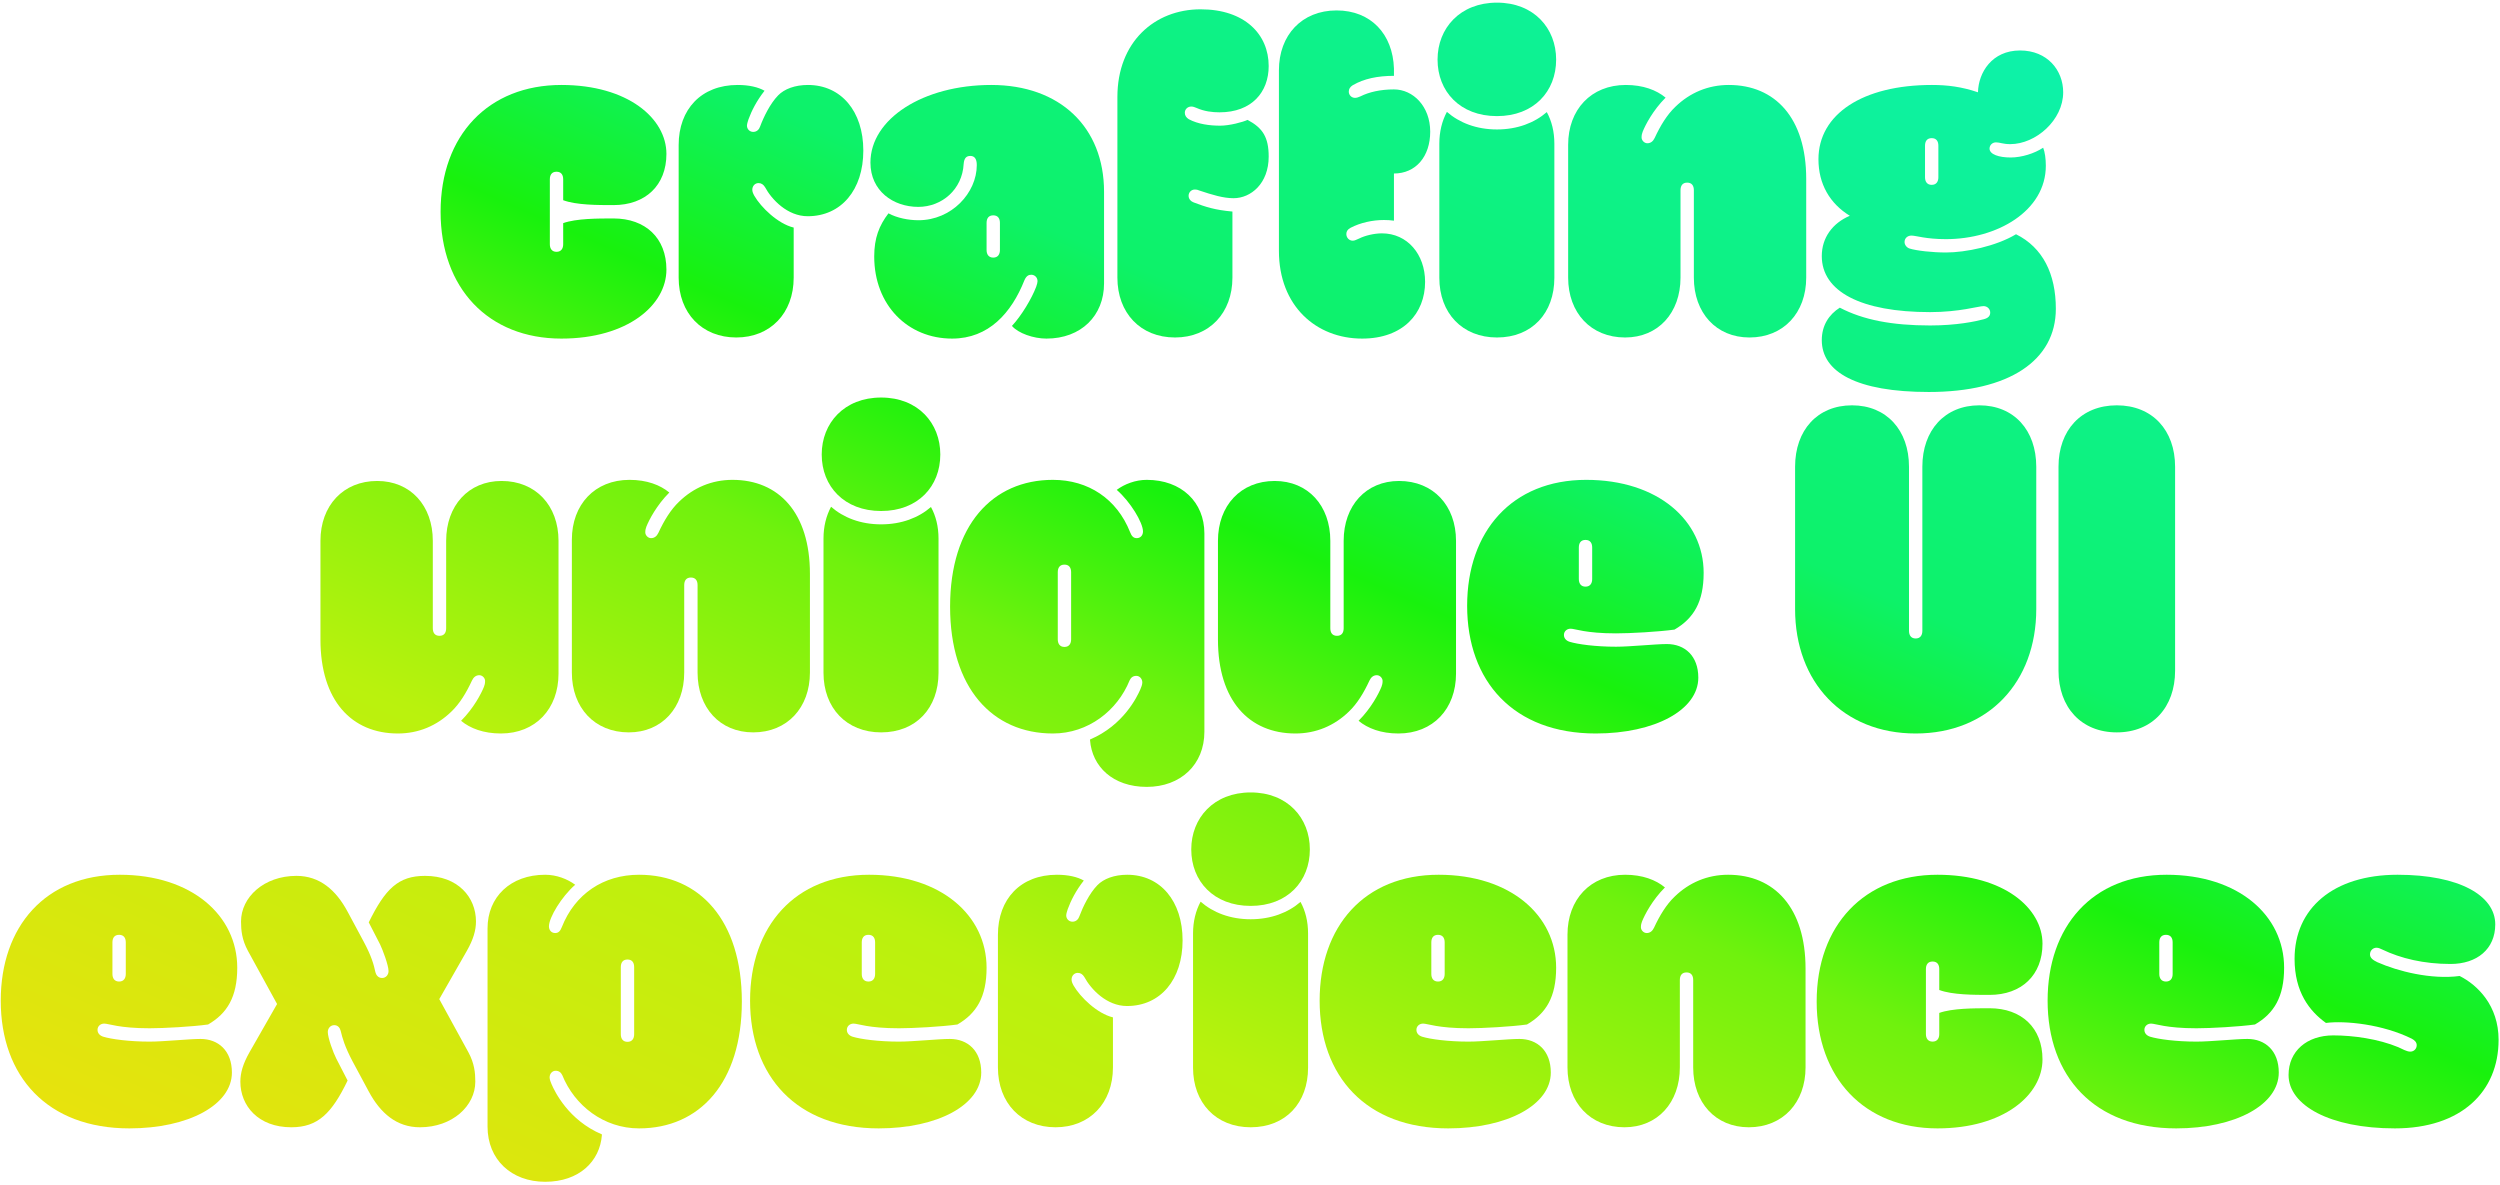
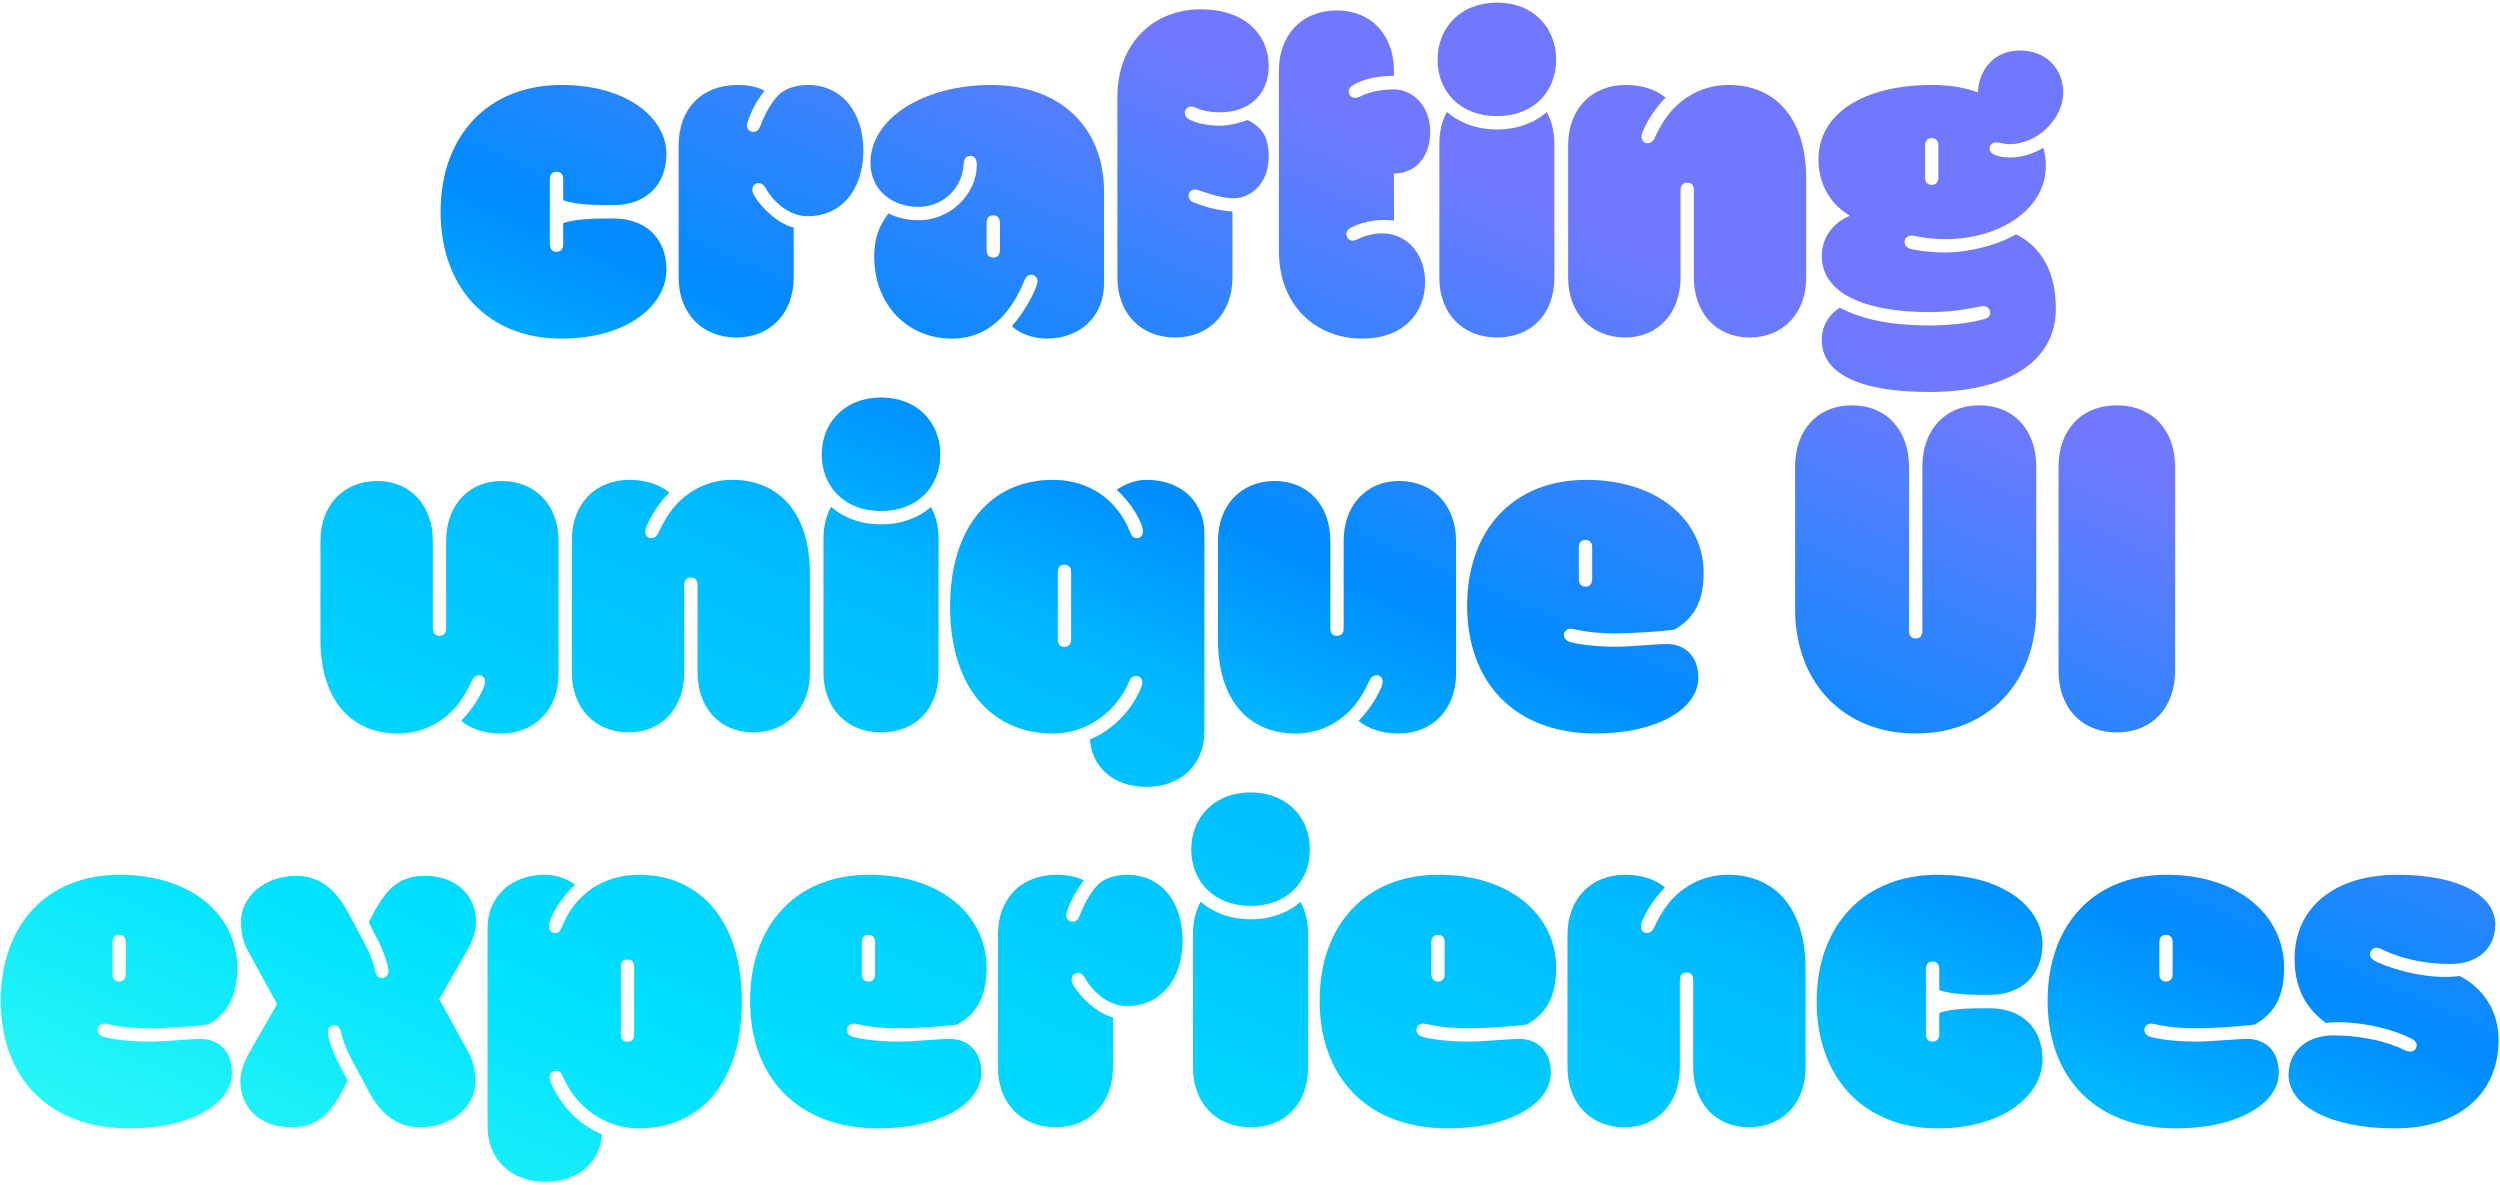
<svg xmlns="http://www.w3.org/2000/svg" viewBox="0 0 823 390" fill="none">
  <path d="M184.815 111.465C160.792 111.465 145.045 94.912 145.045 69.717C145.045 44.522 160.792 27.969 184.815 27.969C206.642 27.969 219.386 38.955 219.386 50.674C219.386 61.001 212.501 67.519 201.954 67.519C196.827 67.519 189.723 67.519 185.401 65.908V59.023C185.401 57.559 184.742 56.533 183.204 56.533C181.666 56.533 181.007 57.559 181.007 59.023V80.41C181.007 81.802 181.666 82.9 183.204 82.9C184.742 82.9 185.401 81.802 185.401 80.41V73.452C189.723 71.914 196.827 71.914 201.954 71.914C212.501 71.914 219.386 78.359 219.386 88.76C219.386 100.405 206.642 111.465 184.815 111.465Z" fill="url(#gradient)" />
  <path d="M242.384 111.099C231.104 111.099 223.414 103.115 223.414 91.397V47.744C223.414 35.952 230.885 27.969 242.823 27.969C246.632 27.969 249.635 28.701 251.686 29.873C249.049 33.242 247.438 36.465 246.412 39.248C246.266 39.761 245.899 40.713 245.899 41.372C245.899 42.471 246.778 43.423 247.95 43.423C249.195 43.423 249.928 42.544 250.221 41.665C251.393 38.516 253.517 34.121 256.153 31.411C258.204 29.287 261.72 27.969 265.968 27.969C276.881 27.969 284.205 36.611 284.205 49.575C284.205 62.466 276.954 71.182 265.895 71.182C259.229 71.182 254.029 65.689 251.832 61.587C251.319 60.781 250.66 60.269 249.708 60.269C248.536 60.269 247.657 61.221 247.657 62.466C247.657 63.052 247.877 63.638 248.316 64.443C250.514 68.252 256.08 73.672 261.28 74.917V91.397C261.28 103.115 253.59 111.099 242.384 111.099Z" fill="url(#gradient)" />
  <path d="M313.429 111.465C298.854 111.465 287.794 100.479 287.794 84.439C287.794 78.359 289.405 74.258 292.481 70.23C295.338 71.768 299.073 72.5 302.369 72.5C313.282 72.5 321.559 63.491 321.559 54.336C321.559 52.212 320.753 51.333 319.435 51.333C318.116 51.333 317.384 52.065 317.237 53.97C316.798 62.319 310.133 68.106 302.296 68.106C294.02 68.106 286.549 62.832 286.549 53.53C286.549 39.102 303.907 27.969 326.319 27.969C348.878 27.969 363.453 41.812 363.453 63.125V93.301C363.453 103.921 355.909 111.465 344.483 111.465C340.235 111.465 335.182 109.707 333.131 107.29C336.28 103.921 339.649 98.281 341.114 94.399C341.407 93.52 341.554 93.008 341.554 92.568C341.554 91.25 340.528 90.444 339.503 90.444C338.697 90.444 337.892 90.737 337.232 92.275C332.984 102.969 325.514 111.465 313.429 111.465ZM324.781 82.314C324.781 83.706 325.44 84.805 326.979 84.805C328.517 84.805 329.176 83.706 329.176 82.314V73.379C329.176 71.914 328.517 70.889 326.979 70.889C325.44 70.889 324.781 71.914 324.781 73.379V82.314Z" fill="url(#gradient)" />
  <path d="M386.817 111.099C375.392 111.099 367.848 102.969 367.848 91.397V31.924C367.848 13.833 380.079 3.066 395.24 3.066C409.815 3.066 417.652 11.343 417.652 21.743C417.652 30.312 412.086 36.977 401.466 36.977C399.122 36.977 396.485 36.685 393.849 35.513C393.263 35.293 392.823 35.073 392.164 35.073C390.992 35.073 390.04 35.952 390.04 37.124C390.04 38.076 390.553 38.735 391.358 39.248C394.361 40.859 398.17 41.372 401.686 41.372C404.762 41.372 409.156 40.2 410.694 39.468C415.675 42.105 417.652 45.181 417.652 51.553C417.652 60.415 411.793 65.249 406.08 65.249C402.711 65.249 399.122 64.15 394.947 62.759C394.508 62.539 393.922 62.393 393.336 62.393C392.237 62.393 391.285 63.272 391.285 64.443C391.285 65.615 392.164 66.348 392.97 66.641C396.852 68.106 399.928 69.131 405.714 69.644V91.397C405.714 102.969 398.17 111.099 386.817 111.099Z" fill="url(#gradient)" />
  <path d="M448.414 111.465C433.253 111.465 421.021 100.698 421.021 82.607V23.135C421.021 11.562 428.565 3.433 439.991 3.433C451.344 3.433 458.521 11.27 458.888 22.549V24.966C453.468 24.966 449 25.918 445.338 28.042C444.386 28.628 444.02 29.36 444.02 30.166C444.02 31.265 444.898 32.217 446.07 32.217C446.656 32.217 447.242 31.997 447.901 31.704C450.685 30.312 454.42 29.434 458.888 29.434C465.187 29.434 470.826 35 470.826 43.35C470.826 51.553 466.065 57.119 458.888 57.119V72.647C457.936 72.5 456.617 72.427 455.592 72.427C451.856 72.427 447.828 73.306 444.605 74.99C443.653 75.503 443.214 76.162 443.214 77.041C443.214 78.213 444.093 79.238 445.338 79.238C445.997 79.238 446.583 78.872 447.462 78.506C449.366 77.554 452.369 76.821 454.933 76.821C463.282 76.821 469.142 83.706 469.142 92.788C469.142 103.188 461.891 111.465 448.414 111.465Z" fill="url(#gradient)" />
  <path d="M473.829 47.305C473.829 43.35 474.708 39.834 476.319 36.831C480.421 40.42 486.061 42.617 492.799 42.617C499.537 42.617 505.177 40.42 509.205 36.904C510.816 39.834 511.695 43.35 511.695 47.305V91.47C511.695 103.042 504.371 111.099 492.799 111.099C481.373 111.099 473.829 103.042 473.829 91.47V47.305ZM473.243 19.619C473.243 9.292 480.641 0.869 492.799 0.869C504.957 0.869 512.281 9.292 512.281 19.619C512.281 30.093 504.957 38.223 492.799 38.223C480.641 38.223 473.243 30.093 473.243 19.619Z" fill="url(#gradient)" />
  <path d="M534.986 111.099C523.707 111.099 516.236 102.969 516.236 91.397V47.671C516.236 36.099 523.78 27.969 535.206 27.969C540.919 27.969 545.313 29.653 548.316 32.144C544.142 36.318 541.651 41.152 540.772 43.35C540.553 43.935 540.406 44.448 540.406 45.254C540.406 46.206 541.285 47.158 542.311 47.158C543.409 47.158 544.215 46.499 544.728 45.4C546.559 41.445 548.756 37.783 551.539 35.147C556.3 30.532 562.306 27.969 569.117 27.969C584.352 27.969 594.605 38.809 594.605 58.877V91.397C594.605 102.969 587.135 111.099 575.929 111.099C564.942 111.099 557.618 102.969 557.618 91.397V62.612C557.618 61.148 556.959 60.122 555.421 60.122C553.883 60.122 553.224 61.148 553.224 62.612V91.397C553.224 102.969 545.899 111.099 534.986 111.099Z" fill="url(#gradient)" />
  <path d="M634.962 129.043C611.158 129.043 599.732 122.451 599.732 111.978C599.732 107.144 602.076 103.555 605.665 101.284C613.355 105.312 622.877 107.144 635.401 107.144C644.117 107.144 650.343 105.825 653.053 105.093C654.444 104.727 655.177 104.067 655.177 102.896C655.177 101.724 654.225 100.771 652.979 100.771C651.368 100.771 645.069 102.749 635.401 102.749C612.55 102.749 599.732 95.938 599.732 84.292C599.732 78.286 603.248 73.452 608.961 71.035C602.369 67.007 598.634 60.562 598.634 52.432C598.634 37.563 613.209 27.969 635.987 27.969C641.041 27.969 645.802 28.555 651.148 30.386C651.295 23.867 655.763 16.616 664.991 16.616C674 16.616 679.2 23.135 679.2 30.386C679.2 39.541 670.191 47.451 661.769 47.451C659.352 47.451 658.399 46.865 657.081 46.865C655.909 46.865 654.957 47.744 654.957 48.916C654.957 50.82 658.033 51.846 661.915 51.846C665.504 51.846 669.752 50.527 672.608 48.623C673.194 50.088 673.487 52.285 673.487 54.556C673.487 69.424 657.521 78.726 640.602 78.726C633.937 78.726 630.787 77.554 629.249 77.554C627.931 77.554 626.979 78.433 626.979 79.678C626.979 80.63 627.711 81.509 628.59 81.802C630.86 82.534 636.134 83.12 640.602 83.12C647.12 83.12 657.081 81.069 663.673 77.114C672.535 81.509 676.783 90.225 676.783 101.65C676.783 118.716 661.329 129.043 634.962 129.043ZM633.717 58.364C633.717 59.756 634.376 60.855 635.914 60.855C637.452 60.855 638.111 59.756 638.111 58.364V47.964C638.111 46.499 637.452 45.474 635.914 45.474C634.376 45.474 633.717 46.499 633.717 47.964V58.364Z" fill="url(#gradient)" />
  <path d="M165.113 158.335C176.393 158.335 183.863 166.465 183.863 178.037V221.763C183.863 233.335 176.319 241.465 164.894 241.465C159.181 241.465 154.786 239.78 151.783 237.29C155.958 233.115 158.448 228.281 159.327 226.084C159.547 225.498 159.693 224.985 159.693 224.18C159.693 223.228 158.814 222.275 157.789 222.275C156.69 222.275 155.885 222.935 155.372 224.033C153.541 227.988 151.344 231.65 148.561 234.287C143.8 238.901 137.794 241.465 130.982 241.465C115.748 241.465 105.494 230.625 105.494 210.557V178.037C105.494 166.465 112.965 158.335 124.171 158.335C135.157 158.335 142.481 166.465 142.481 178.037V206.821C142.481 208.286 143.141 209.312 144.679 209.312C146.217 209.312 146.876 208.286 146.876 206.821V178.037C146.876 166.465 154.2 158.335 165.113 158.335Z" fill="url(#gradient)" />
  <path d="M207.008 241.099C195.729 241.099 188.258 232.969 188.258 221.396V177.671C188.258 166.099 195.802 157.969 207.228 157.969C212.94 157.969 217.335 159.653 220.338 162.144C216.163 166.318 213.673 171.152 212.794 173.35C212.574 173.936 212.428 174.448 212.428 175.254C212.428 176.206 213.307 177.158 214.332 177.158C215.431 177.158 216.236 176.499 216.749 175.4C218.58 171.445 220.777 167.783 223.561 165.146C228.321 160.532 234.327 157.969 241.139 157.969C256.373 157.969 266.627 168.809 266.627 188.877V221.396C266.627 232.969 259.156 241.099 247.95 241.099C236.964 241.099 229.64 232.969 229.64 221.396V192.612C229.64 191.147 228.98 190.122 227.442 190.122C225.904 190.122 225.245 191.147 225.245 192.612V221.396C225.245 232.969 217.921 241.099 207.008 241.099Z" fill="url(#gradient)" />
  <path d="M271.095 177.305C271.095 173.35 271.974 169.834 273.585 166.831C277.687 170.42 283.326 172.617 290.064 172.617C296.803 172.617 302.442 170.42 306.471 166.904C308.082 169.834 308.961 173.35 308.961 177.305V221.47C308.961 233.042 301.637 241.099 290.064 241.099C278.639 241.099 271.095 233.042 271.095 221.47V177.305ZM270.509 149.619C270.509 139.292 277.906 130.869 290.064 130.869C302.223 130.869 309.547 139.292 309.547 149.619C309.547 160.093 302.223 168.223 290.064 168.223C277.906 168.223 270.509 160.093 270.509 149.619Z" fill="url(#gradient)" />
  <path d="M377.516 259.043C366.31 259.043 359.498 252.305 358.839 243.662V243.442C369.898 238.755 374.366 229.307 375.392 226.963C375.685 226.304 376.051 225.352 376.051 224.692C376.051 223.447 375.172 222.495 374.073 222.495C373.048 222.495 372.315 223.008 371.876 223.96C367.848 233.921 358.253 241.465 346.607 241.465C326.686 241.465 312.77 226.45 312.77 199.717C312.77 172.983 326.686 157.969 346.607 157.969C358.326 157.969 367.701 164.268 372.022 175.181C372.535 176.499 373.121 177.158 374.22 177.158C375.465 177.158 376.271 176.206 376.271 174.961C376.271 172.031 372.096 165.146 367.628 161.265C370.191 159.36 373.78 157.969 377.516 157.969C388.941 157.969 396.485 165.293 396.485 175.62V240.879C396.485 251.719 388.648 259.043 377.516 259.043ZM348.219 210.483C348.219 211.875 348.878 212.974 350.416 212.974C351.954 212.974 352.613 211.875 352.613 210.483V188.364C352.613 186.899 351.954 185.874 350.416 185.874C348.878 185.874 348.219 186.899 348.219 188.364V210.483Z" fill="url(#gradient)" />
  <path d="M460.572 158.335C471.852 158.335 479.322 166.465 479.322 178.037V221.763C479.322 233.335 471.778 241.465 460.353 241.465C454.64 241.465 450.245 239.78 447.242 237.29C451.417 233.115 453.907 228.281 454.786 226.084C455.006 225.498 455.152 224.985 455.152 224.18C455.152 223.228 454.273 222.275 453.248 222.275C452.149 222.275 451.344 222.935 450.831 224.033C449 227.988 446.803 231.65 444.02 234.287C439.259 238.901 433.253 241.465 426.441 241.465C411.207 241.465 400.953 230.625 400.953 210.557V178.037C400.953 166.465 408.424 158.335 419.63 158.335C430.616 158.335 437.94 166.465 437.94 178.037V206.821C437.94 208.286 438.6 209.312 440.138 209.312C441.676 209.312 442.335 208.286 442.335 206.821V178.037C442.335 166.465 449.659 158.335 460.572 158.335Z" fill="url(#gradient)" />
  <path d="M525.318 241.465C498.292 241.465 482.984 224.326 482.984 199.424C482.984 174.961 497.706 157.969 522.169 157.969C545.826 157.969 560.841 171.372 560.841 188.584C560.841 198.179 557.545 203.599 551.246 207.261C545.973 207.993 536.671 208.506 531.983 208.506C521.949 208.506 518.507 206.968 517.042 206.968C515.797 206.968 514.845 207.847 514.845 209.019C514.845 210.117 515.577 210.923 516.749 211.289C519.386 212.095 525.245 212.9 531.983 212.9C536.744 212.9 544.874 212.021 548.756 212.021C554.615 212.021 559.083 215.903 559.083 223.081C559.083 233.701 544.801 241.465 525.318 241.465ZM519.752 190.635C519.752 192.026 520.411 193.125 521.949 193.125C523.487 193.125 524.146 192.026 524.146 190.635V180.234C524.146 178.77 523.487 177.744 521.949 177.744C520.411 177.744 519.752 178.77 519.752 180.234V190.635Z" fill="url(#gradient)" />
  <path d="M630.641 241.465C606.69 241.465 590.943 224.546 590.943 200.522V153.647C590.943 141.636 598.268 133.433 609.693 133.433C621.046 133.433 628.443 141.636 628.443 153.647V207.7C628.443 209.092 629.103 210.19 630.641 210.19C632.179 210.19 632.838 209.092 632.838 207.7V153.647C632.838 141.636 640.235 133.433 651.588 133.433C663.014 133.433 670.338 141.636 670.338 153.647V200.522C670.338 224.546 654.591 241.465 630.641 241.465Z" fill="url(#gradient)" />
  <path d="M696.852 241.099C685.133 241.099 677.662 232.822 677.662 220.811V153.647C677.662 141.636 685.133 133.433 696.852 133.433C708.57 133.433 716.041 141.636 716.041 153.647V220.811C716.041 232.822 708.57 241.099 696.852 241.099Z" fill="url(#gradient)" />
  <path d="M42.579 371.465C15.553 371.465 0.245 354.326 0.245 329.424C0.245 304.961 14.967 287.969 39.43 287.969C63.087 287.969 78.102 301.372 78.102 318.584C78.102 328.179 74.806 333.599 68.507 337.261C63.233 337.993 53.932 338.506 49.244 338.506C39.21 338.506 35.768 336.968 34.303 336.968C33.058 336.968 32.105 337.847 32.105 339.019C32.105 340.117 32.838 340.923 34.01 341.289C36.647 342.095 42.506 342.9 49.244 342.9C54.005 342.9 62.135 342.021 66.017 342.021C71.876 342.021 76.344 345.903 76.344 353.081C76.344 363.701 62.062 371.465 42.579 371.465ZM37.013 320.635C37.013 322.026 37.672 323.125 39.21 323.125C40.748 323.125 41.407 322.026 41.407 320.635V310.234C41.407 308.77 40.748 307.744 39.21 307.744C37.672 307.744 37.013 308.77 37.013 310.234V320.635Z" fill="url(#gradient)" />
  <path d="M95.899 371.099C85.06 371.099 79.127 364.067 79.127 356.084C79.127 353.154 80.006 350.151 82.13 346.416L91.212 330.522L81.617 313.018C79.64 309.355 79.347 306.279 79.347 303.35C79.347 295.366 86.891 288.335 97.584 288.335C105.274 288.335 110.621 293.022 114.43 300.127L119.703 309.941C122.34 314.849 123.072 317.632 123.585 320.049C123.805 320.928 124.464 321.953 125.782 321.953C127.027 321.953 127.906 320.928 127.906 319.683C127.906 317.778 126.002 312.725 125.123 310.894L121.388 303.643C126.808 292.656 131.056 288.335 139.918 288.335C150.758 288.335 156.69 295.366 156.69 303.35C156.69 306.279 155.812 309.282 153.688 313.018L144.605 328.911L154.2 346.416C156.178 350.078 156.471 353.154 156.471 356.084C156.471 364.067 148.927 371.099 138.233 371.099C130.543 371.099 125.196 366.411 121.388 359.307L116.114 349.492C113.478 344.512 112.745 341.802 112.159 339.385C111.939 338.433 111.28 337.48 110.035 337.48C108.79 337.48 107.911 338.506 107.911 339.751C107.911 341.655 109.742 346.636 110.694 348.467L114.43 355.718C109.229 366.484 104.688 371.099 95.899 371.099Z" fill="url(#gradient)" />
  <path d="M179.469 389.043C168.336 389.043 160.499 381.719 160.499 370.879V305.62C160.499 295.293 168.043 287.969 179.469 287.969C183.204 287.969 186.793 289.36 189.356 291.265C184.889 295.146 180.714 302.031 180.714 304.961C180.714 306.206 181.52 307.158 182.765 307.158C183.863 307.158 184.449 306.499 184.962 305.181C189.283 294.268 198.658 287.969 210.377 287.969C230.299 287.969 244.215 302.983 244.215 329.717C244.215 356.45 230.299 371.465 210.377 371.465C198.731 371.465 189.137 363.921 185.108 353.96C184.669 353.008 183.937 352.495 182.911 352.495C181.812 352.495 180.934 353.447 180.934 354.692C180.934 355.352 181.3 356.304 181.593 356.963C182.618 359.307 187.086 368.755 198.146 373.442V373.662C197.486 382.305 190.675 389.043 179.469 389.043ZM204.371 340.483C204.371 341.875 205.03 342.974 206.568 342.974C208.106 342.974 208.766 341.875 208.766 340.483V318.364C208.766 316.899 208.106 315.874 206.568 315.874C205.03 315.874 204.371 316.899 204.371 318.364V340.483Z" fill="url(#gradient)" />
  <path d="M289.259 371.465C262.232 371.465 246.925 354.326 246.925 329.424C246.925 304.961 261.646 287.969 286.109 287.969C309.767 287.969 324.781 301.372 324.781 318.584C324.781 328.179 321.485 333.599 315.187 337.261C309.913 337.993 300.611 338.506 295.924 338.506C285.89 338.506 282.447 336.968 280.982 336.968C279.737 336.968 278.785 337.847 278.785 339.019C278.785 340.117 279.518 340.923 280.689 341.289C283.326 342.095 289.186 342.9 295.924 342.9C300.685 342.9 308.814 342.021 312.696 342.021C318.556 342.021 323.023 345.903 323.023 353.081C323.023 363.701 308.741 371.465 289.259 371.465ZM283.692 320.635C283.692 322.026 284.352 323.125 285.89 323.125C287.428 323.125 288.087 322.026 288.087 320.635V310.234C288.087 308.77 287.428 307.744 285.89 307.744C284.352 307.744 283.692 308.77 283.692 310.234V320.635Z" fill="url(#gradient)" />
  <path d="M347.486 371.099C336.207 371.099 328.517 363.115 328.517 351.396V307.744C328.517 295.952 335.987 287.969 347.926 287.969C351.734 287.969 354.737 288.701 356.788 289.873C354.151 293.242 352.54 296.465 351.515 299.248C351.368 299.761 351.002 300.713 351.002 301.372C351.002 302.471 351.881 303.423 353.053 303.423C354.298 303.423 355.03 302.544 355.323 301.665C356.495 298.516 358.619 294.121 361.256 291.411C363.307 289.287 366.822 287.969 371.07 287.969C381.983 287.969 389.308 296.611 389.308 309.575C389.308 322.466 382.057 331.182 370.997 331.182C364.332 331.182 359.132 325.688 356.935 321.587C356.422 320.781 355.763 320.269 354.811 320.269C353.639 320.269 352.76 321.221 352.76 322.466C352.76 323.052 352.979 323.638 353.419 324.443C355.616 328.252 361.183 333.672 366.383 334.917V351.396C366.383 363.115 358.692 371.099 347.486 371.099Z" fill="url(#gradient)" />
  <path d="M392.75 307.305C392.75 303.35 393.629 299.834 395.24 296.831C399.342 300.42 404.981 302.617 411.72 302.617C418.458 302.617 424.098 300.42 428.126 296.904C429.737 299.834 430.616 303.35 430.616 307.305V351.47C430.616 363.042 423.292 371.099 411.72 371.099C400.294 371.099 392.75 363.042 392.75 351.47V307.305ZM392.164 279.619C392.164 269.292 399.562 260.869 411.72 260.869C423.878 260.869 431.202 269.292 431.202 279.619C431.202 290.093 423.878 298.223 411.72 298.223C399.562 298.223 392.164 290.093 392.164 279.619Z" fill="url(#gradient)" />
  <path d="M476.759 371.465C449.732 371.465 434.425 354.326 434.425 329.424C434.425 304.961 449.146 287.969 473.609 287.969C497.267 287.969 512.281 301.372 512.281 318.584C512.281 328.179 508.985 333.599 502.687 337.261C497.413 337.993 488.111 338.506 483.424 338.506C473.39 338.506 469.947 336.968 468.482 336.968C467.237 336.968 466.285 337.847 466.285 339.019C466.285 340.117 467.018 340.923 468.189 341.289C470.826 342.095 476.686 342.9 483.424 342.9C488.185 342.9 496.314 342.021 500.196 342.021C506.056 342.021 510.523 345.903 510.523 353.081C510.523 363.701 496.241 371.465 476.759 371.465ZM471.192 320.635C471.192 322.026 471.852 323.125 473.39 323.125C474.928 323.125 475.587 322.026 475.587 320.635V310.234C475.587 308.77 474.928 307.744 473.39 307.744C471.852 307.744 471.192 308.77 471.192 310.234V320.635Z" fill="url(#gradient)" />
  <path d="M534.767 371.099C523.487 371.099 516.017 362.969 516.017 351.396V307.671C516.017 296.099 523.561 287.969 534.986 287.969C540.699 287.969 545.094 289.653 548.097 292.144C543.922 296.318 541.432 301.152 540.553 303.35C540.333 303.936 540.187 304.448 540.187 305.254C540.187 306.206 541.065 307.158 542.091 307.158C543.189 307.158 543.995 306.499 544.508 305.4C546.339 301.445 548.536 297.783 551.319 295.146C556.08 290.532 562.086 287.969 568.897 287.969C584.132 287.969 594.386 298.809 594.386 318.877V351.396C594.386 362.969 586.915 371.099 575.709 371.099C564.723 371.099 557.398 362.969 557.398 351.396V322.612C557.398 321.147 556.739 320.122 555.201 320.122C553.663 320.122 553.004 321.147 553.004 322.612V351.396C553.004 362.969 545.68 371.099 534.767 371.099Z" fill="url(#gradient)" />
  <path d="M637.818 371.465C613.795 371.465 598.048 354.912 598.048 329.717C598.048 304.521 613.795 287.969 637.818 287.969C659.645 287.969 672.389 298.955 672.389 310.674C672.389 321.001 665.504 327.52 654.957 327.52C649.83 327.52 642.726 327.52 638.404 325.908V319.023C638.404 317.559 637.745 316.533 636.207 316.533C634.669 316.533 634.01 317.559 634.01 319.023V340.41C634.01 341.802 634.669 342.9 636.207 342.9C637.745 342.9 638.404 341.802 638.404 340.41V333.452C642.726 331.914 649.83 331.914 654.957 331.914C665.504 331.914 672.389 338.359 672.389 348.76C672.389 360.405 659.645 371.465 637.818 371.465Z" fill="url(#gradient)" />
  <path d="M716.407 371.465C689.381 371.465 674.073 354.326 674.073 329.424C674.073 304.961 688.795 287.969 713.258 287.969C736.915 287.969 751.93 301.372 751.93 318.584C751.93 328.179 748.634 333.599 742.335 337.261C737.062 337.993 727.76 338.506 723.072 338.506C713.038 338.506 709.596 336.968 708.131 336.968C706.886 336.968 705.934 337.847 705.934 339.019C705.934 340.117 706.666 340.923 707.838 341.289C710.475 342.095 716.334 342.9 723.072 342.9C727.833 342.9 735.963 342.021 739.845 342.021C745.704 342.021 750.172 345.903 750.172 353.081C750.172 363.701 735.89 371.465 716.407 371.465ZM710.841 320.635C710.841 322.026 711.5 323.125 713.038 323.125C714.576 323.125 715.235 322.026 715.235 320.635V310.234C715.235 308.77 714.576 307.744 713.038 307.744C711.5 307.744 710.841 308.77 710.841 310.234V320.635Z" fill="url(#gradient)" />
  <path d="M788.404 371.465C766.944 371.465 753.395 363.848 753.395 353.887C753.395 346.05 759.4 340.85 768.116 340.85C774.708 340.85 782.984 342.021 789.503 344.731C790.821 345.317 792.286 346.196 793.458 346.196C794.63 346.196 795.582 345.317 795.582 344.072C795.582 343.12 794.923 342.461 793.971 341.948C784.376 337.188 772.071 335.942 765.699 336.748C760.279 332.866 755.372 326.567 755.372 315.654C755.372 299.102 768.043 287.969 789.283 287.969C809.645 287.969 821.437 294.854 821.437 304.302C821.437 312.432 815.431 317.339 806.715 317.339C797.926 317.339 790.309 315.508 784.229 312.578C783.57 312.285 783.058 311.992 782.325 311.992C781.227 311.992 780.201 312.871 780.201 314.189C780.201 315.361 781.227 316.094 782.618 316.753C789.356 319.756 800.416 322.539 809.718 321.294C815.65 324.297 822.535 331.035 822.535 342.314C822.535 359.38 810.23 371.465 788.404 371.465Z" fill="url(#gradient)" />
  <defs>
    <linearGradient id="gradient" x1="-32" y1="385" x2="255.394" y2="-268.637" gradientUnits="userSpaceOnUse">
-       <stop stop-color="#F2DF0D" />
-       <stop offset="0.29" stop-color="#B9F20D" />
-       <stop offset="0.43" stop-color="#70F20D" />
-       <stop offset="0.52" stop-color="#18F20D" />
-       <stop offset="0.61" stop-color="#0DF269" />
-       <stop offset="1" stop-color="#0DF2CC" />
+       <stop stop-color="#38fff2" />
+       <stop offset="0.19" stop-color="#00e1ff" />
+       <stop offset="0.43" stop-color="#00bbff" />
+       <stop offset="0.52" stop-color="#008cff" />
+       <stop offset="0.71" stop-color="#7079fd" />
+       <stop offset="1" stop-color="#7079fd" />
    </linearGradient>
  </defs>
</svg>
